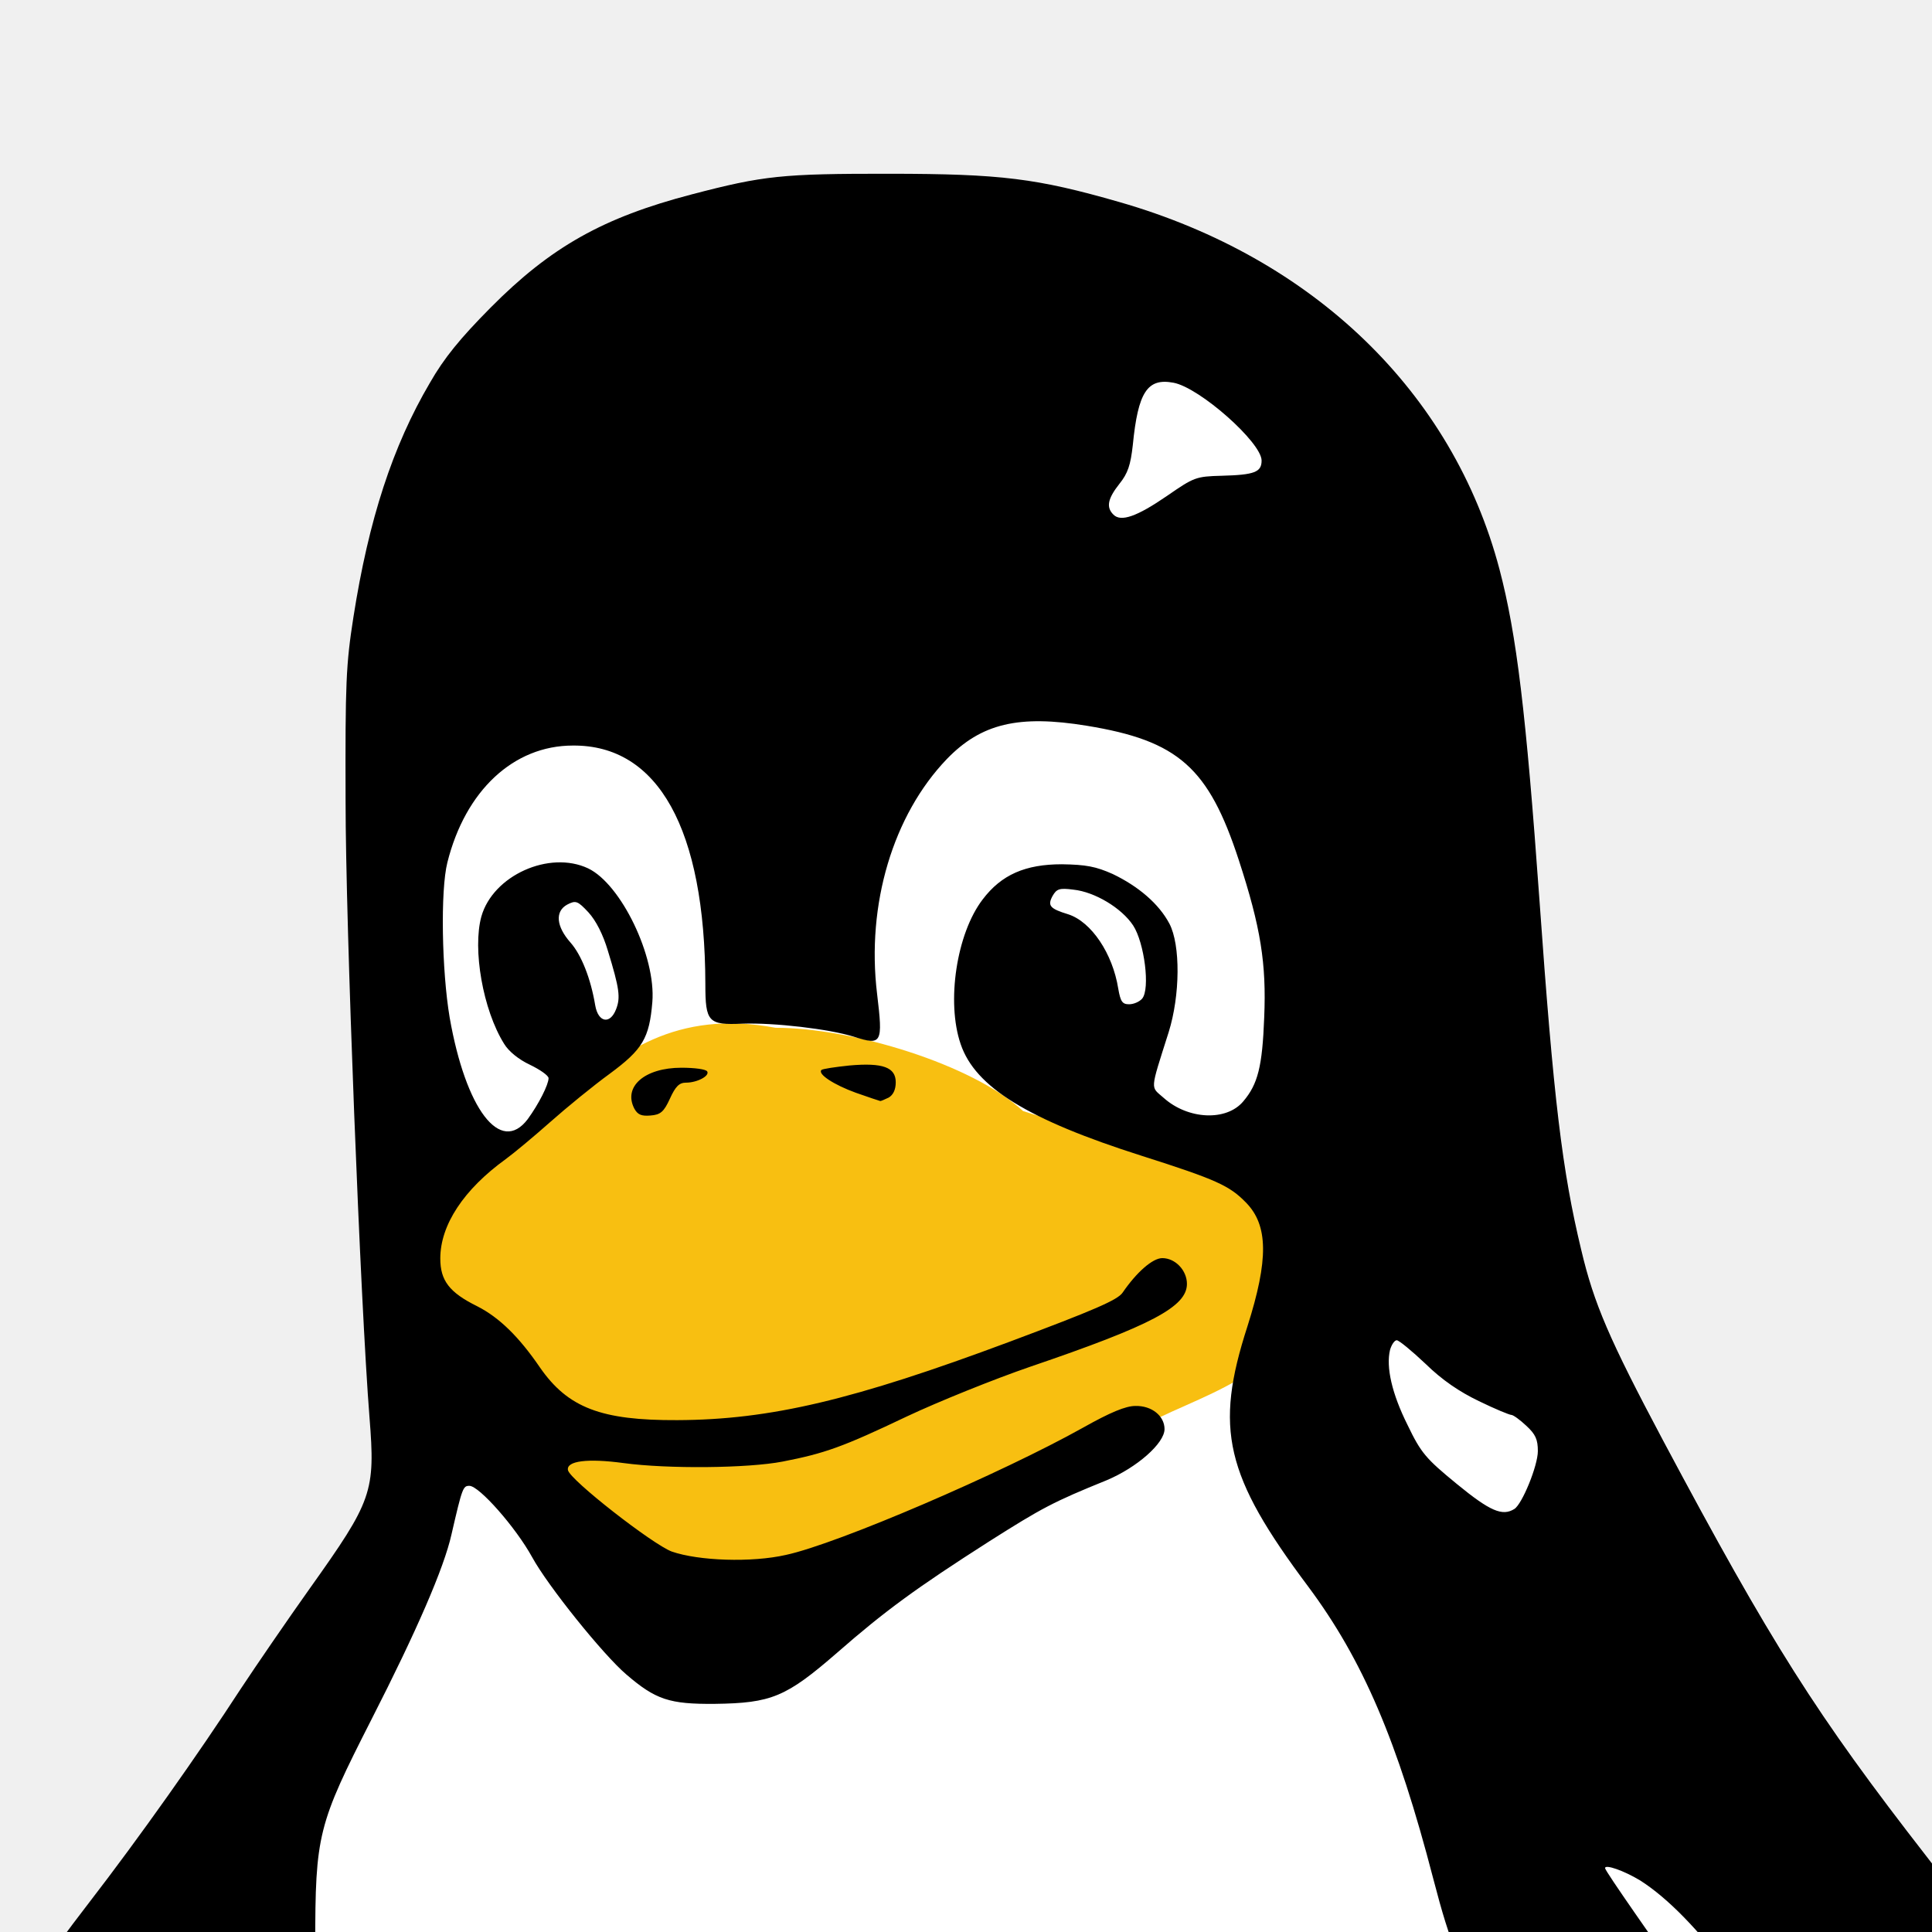
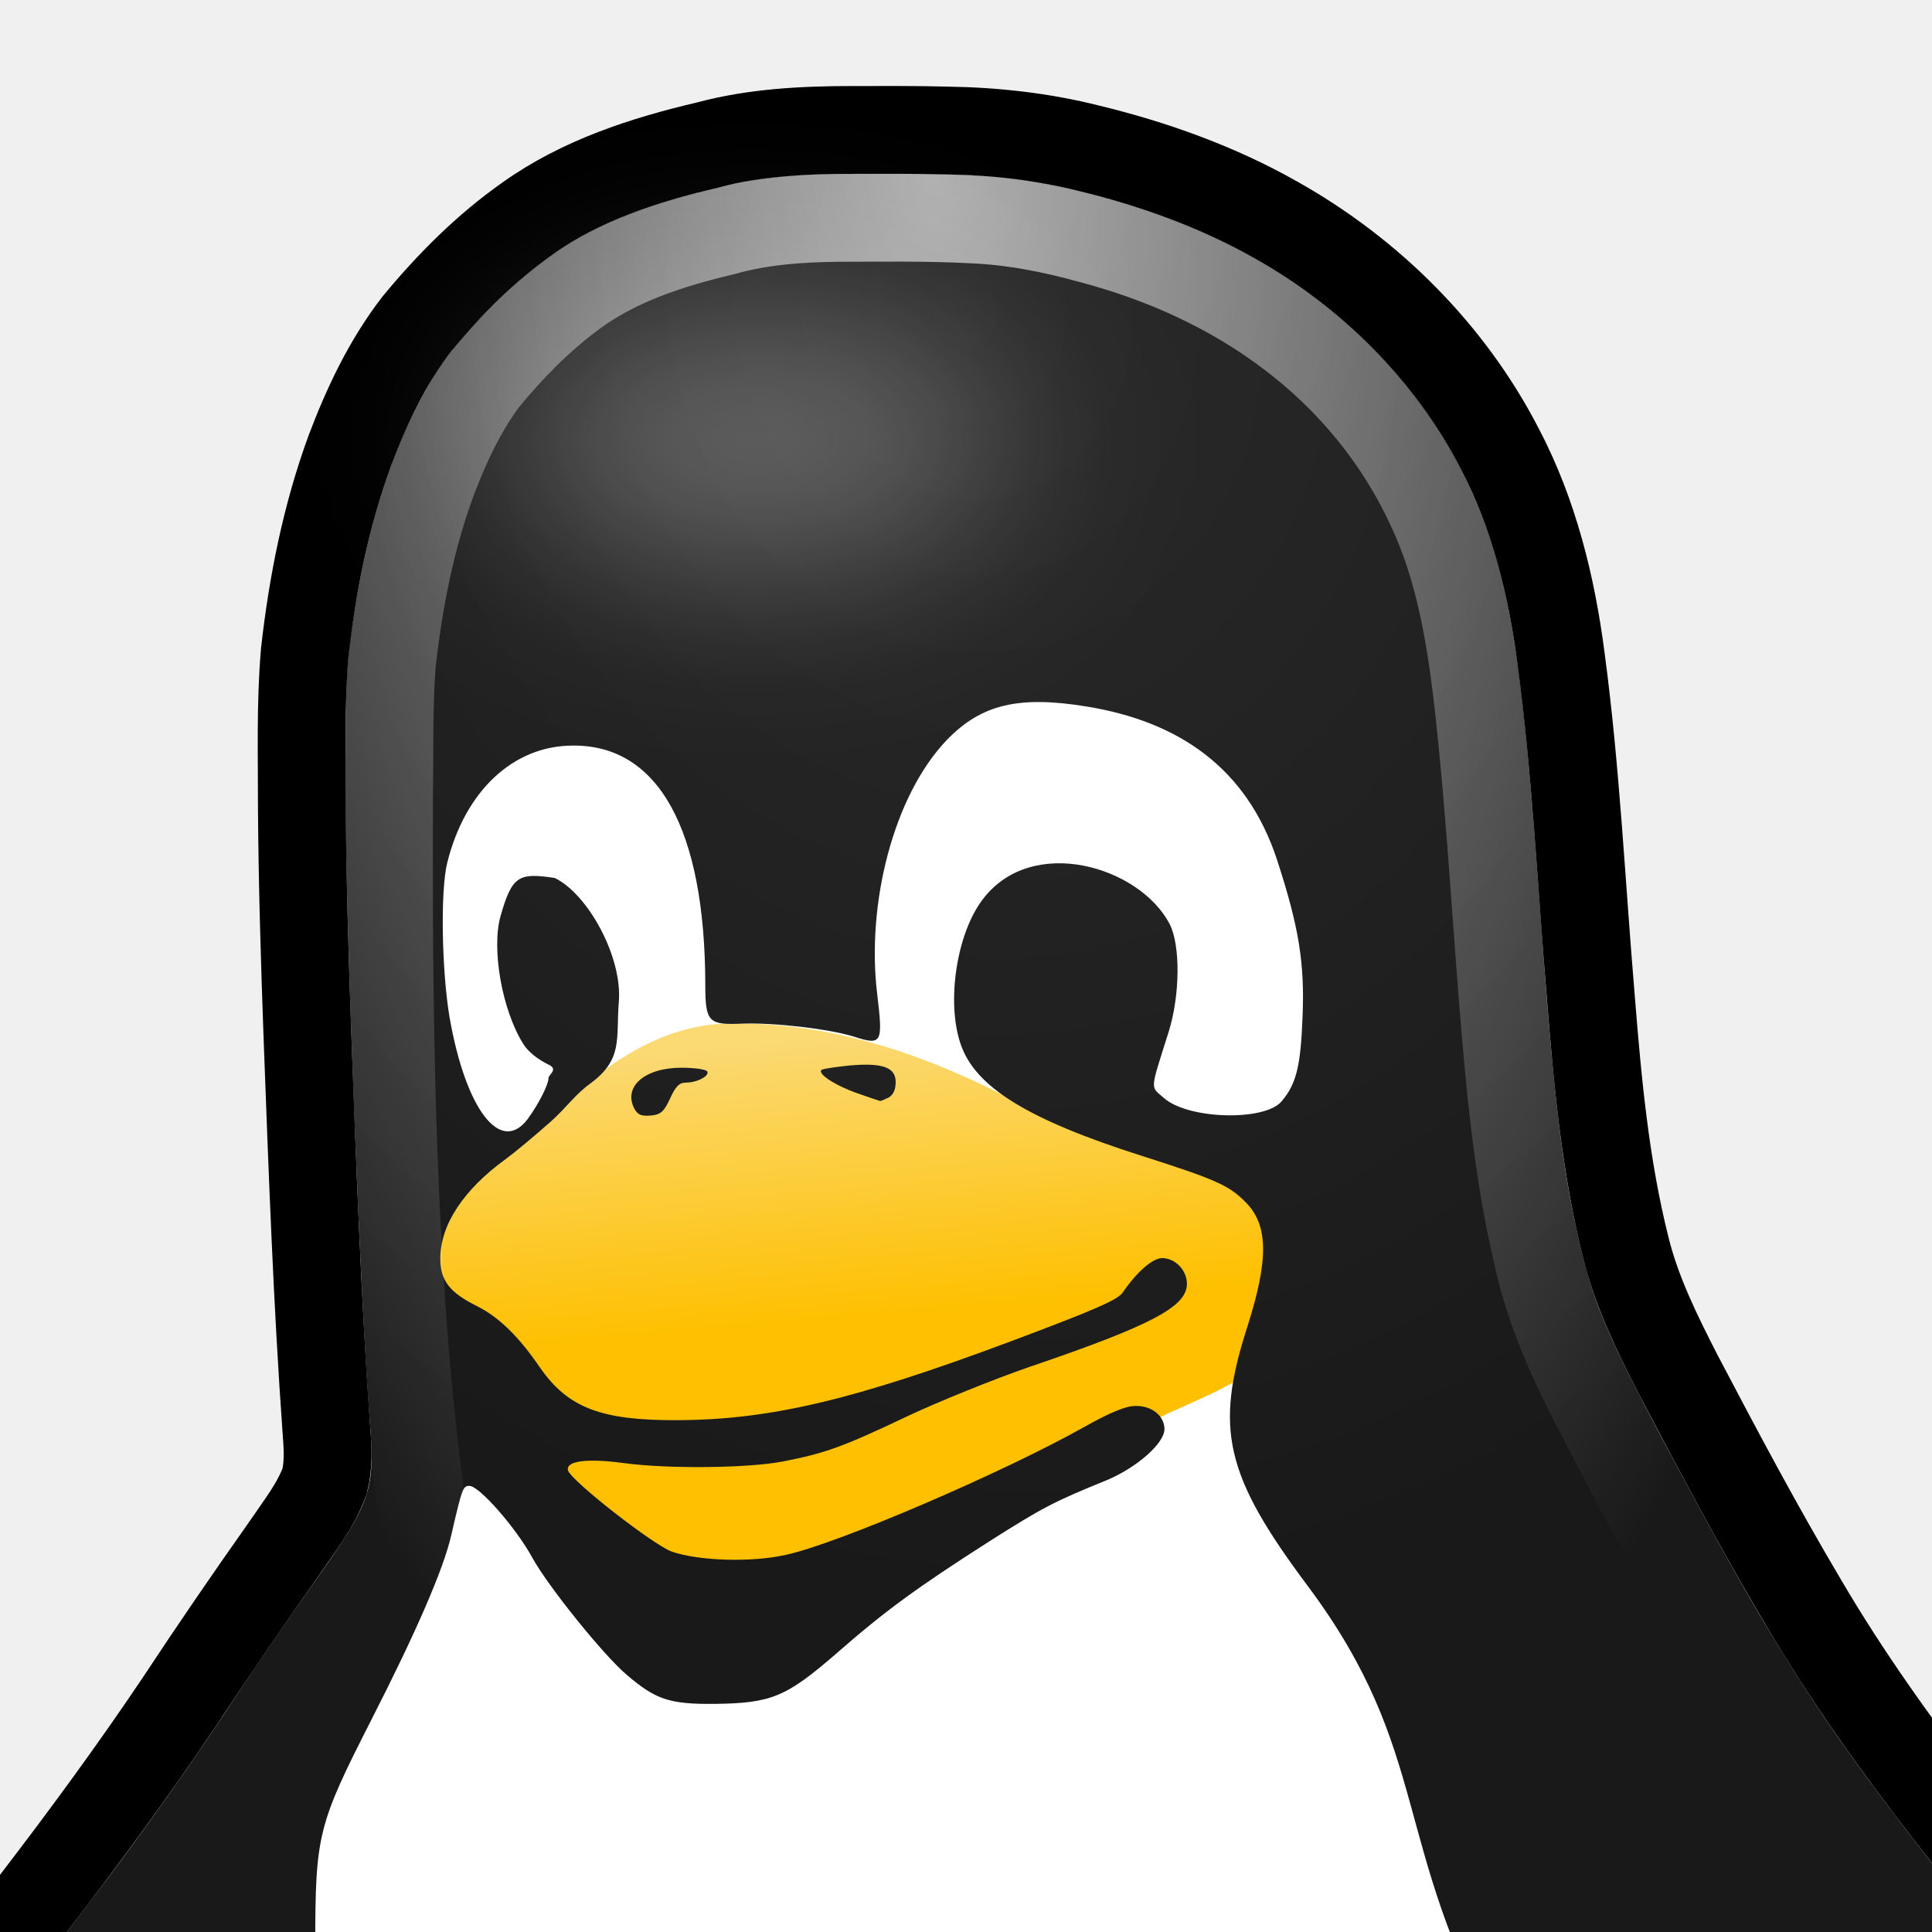
- <svg xmlns="http://www.w3.org/2000/svg" width="22" height="22" viewBox="0 0 22 22" version="1.1" id="svg1" xml:space="preserve">
-   <defs id="defs1" />
+ <svg xmlns="http://www.w3.org/2000/svg" xmlns:xlink="http://www.w3.org/1999/xlink" width="22" height="22" viewBox="0 0 22 22" version="1.1" id="svg1" xml:space="preserve">
+   <defs id="defs1">
+     <linearGradient id="linearGradient2">
+       <stop style="stop-color:#ffffff;stop-opacity:0.634;" offset="0" id="stop1" />
+       <stop style="stop-color:#ffffff;stop-opacity:0;" offset="1" id="stop2" />
+     </linearGradient>
+     <linearGradient id="linearGradient9">
+       <stop style="stop-color:#fbd973;stop-opacity:1;" offset="0" id="stop9" />
+       <stop style="stop-color:#fec000;stop-opacity:1;" offset="1" id="stop10" />
+     </linearGradient>
+     <linearGradient id="linearGradient7">
+       <stop style="stop-color:#2a2a2a;stop-opacity:1;" offset="0" id="stop7" />
+       <stop style="stop-color:#191919;stop-opacity:1;" offset="1" id="stop8" />
+     </linearGradient>
+     <linearGradient id="linearGradient4">
+       <stop style="stop-color:#ffffff;stop-opacity:0.51;" offset="0" id="stop4" />
+       <stop style="stop-color:#ffffff;stop-opacity:0;" offset="1" id="stop5" />
+     </linearGradient>
+     <radialGradient xlink:href="#linearGradient2" id="radialGradient5" cx="328.175" cy="141.107" fx="328.175" fy="141.107" r="122.861" gradientTransform="matrix(0.1726402,2.166353,-1.173047,0.09348201,409.6918,-668.7139)" gradientUnits="userSpaceOnUse" />
+     <radialGradient xlink:href="#linearGradient7" id="radialGradient8" cx="273.028" cy="124.281" fx="273.028" fy="124.281" r="167.139" gradientTransform="matrix(-0.9794042,0.2019096,-0.2346292,-1.138117,602.021,161.8741)" gradientUnits="userSpaceOnUse" />
+     <radialGradient xlink:href="#linearGradient4" id="radialGradient5-4" cx="322.247" cy="141.934" fx="322.247" fy="141.934" r="122.861" gradientTransform="matrix(0.1726402,2.166353,-1.173047,0.09348201,409.6918,-668.7139)" gradientUnits="userSpaceOnUse" />
+     <linearGradient xlink:href="#linearGradient9" id="linearGradient10" x1="288.785" y1="183.893" x2="292.384" y2="225.662" gradientUnits="userSpaceOnUse" />
+     <filter style="color-interpolation-filters:sRGB" id="filter10" x="-0.446" y="-0.793" width="1.892" height="2.586">
+       <feGaussianBlur stdDeviation="19.438" id="feGaussianBlur10" />
+     </filter>
+   </defs>
  <g id="layer1">
    <g id="g1" transform="matrix(0.07649992,0,0,0.07649992,-12.36739,-2.263109)" style="stroke-width:13.072">
-       <path fill="#ffffff" d="m 495,294.4 c -16.1,0 -18.8,0.2 -29.5,3 -13.2,3.5 -20.9,7.9 -29.9,17 -4.6,4.5 -6.9,7.4 -9.1,11.1 -5.5,9.5 -9.1,20.3 -11.3,34.9 -1.2,7.1 -1.3,9.7 -1.2,27.3 0,18.5 2.2,74.9 3.5,91.8 0.9,11.2 0.5,12.4 -8.9,25.5 -3.3,4.6 -7.9,11.3 -10.2,14.9 -6.3,9.7 -15.2,22.2 -22.5,31.8 -13.5,17.4 -16.9,23.8 -25.4,46.9 -8.2,22.6 -13.2,33.8 -25.3,57.3 -6.2,11.8 -7.8,16.8 -8.1,25.2 -0.4,7.2 0.6,17.2 1.7,19 0.9,1.2 2,1.5 4.2,0.9 -0.3,0.3 -0.5,0.5 -0.7,0.6 -3.5,2.3 -7.5,7.2 -10,13.4 -0.1,0.1 -0.1,0.3 -0.2,0.4 -0.9,1.4 -1.9,3.8 -3.1,7.5 -3.6,10.2 -6.6,14.7 -12,17.6 -4.6,2.5 -8.7,3.1 -20.7,3.1 -12.4,0 -15.1,0.6 -18.8,3.8 -6.6,5.6 -7.6,16.7 -3.1,32.1 4.1,13.9 3.9,20.3 -1.4,35.9 -2.9,8.6 -3.3,10.4 -3.3,14.1 0,2.8 0.3,4.9 0.9,6.2 1.3,2.7 5.4,6 9.4,7.7 4.5,1.7 27.1,7.3 43.3,10.5 25.1,5.1 34.1,7.8 57.4,17.1 20.7,8.2 29.5,11.2 36.5,12.3 3.3,0.5 10.1,-0.1 13.2,-1.3 3.7,-1.3 7.2,-3.7 14.9,-10.2 13.6,-11.4 21,-15 36.2,-17.4 5.7,-0.9 10.9,-1 54.4,-1 26.4,0 49.7,0.2 51.8,0.5 4.9,0.6 6.8,2.2 10.9,9.4 6.3,11.3 14,16.3 28,18.4 6.6,1 17.9,1.1 23.1,0.3 11.4,-1.9 17.1,-5.3 30,-18.2 15,-15.1 29,-24.6 48.7,-33.2 10,-4.4 14.5,-6.9 26.3,-14.9 14.5,-9.8 17.3,-12.9 17.3,-19.3 0,-6.7 -3.6,-10.9 -16.9,-19.7 -12.7,-8.4 -18.4,-13.5 -23.7,-21.3 -3.7,-5.5 -5,-9.7 -5.5,-17.9 -0.2,-3.8 -0.6,-6.4 -1.1,-8 -0.5,-5.7 -2.8,-12.2 -6.9,-14.3 -5.7,-3 -7.7,-2.1 -9.6,-0.9 6.4,-7.2 8.5,-10.6 10.6,-16.8 3.7,-11 2.9,-23.3 -3.5,-55.3 -7.4,-37.2 -20,-63.8 -46,-97.2 -16.5,-21.3 -23.2,-31.9 -39.3,-62.1 -8,-15.1 -10.3,-20.3 -12.2,-28.4 -2.8,-11.7 -4.1,-22.2 -6.2,-52.1 -2,-27.9 -3.4,-39.4 -6,-49.1 -6.9,-26.4 -27.6,-46.4 -56.5,-54.7 -12.3,-3.5 -17.6,-4.2 -34.2,-4.2 z" transform="translate(-200.8403,-238.943)" id="path1" style="stroke-width:13.072" />
-       <path fill="#f8bf11" d="m 552,300.4 c 0,25.1 -29.9,30.4 -44.4,39.4 -13.5,12.5 -91.2,47.8 -111.8,47.8 -33.1,-7 -73.4,-56.4 -78.6,-89.2 0,-19.1 24.3,-34.4 37.9,-46.9 13.5,-12.5 29.1,-24.3 55.7,-19.3 20.6,0 52.8,9.8 66.3,22.3 27,9 74.9,14.8 74.9,45.9 z M 7.597,971.1 c 30.75,14 102.4,31.9 127.6,34.9 16.9,7 128.5,33 154.2,33 38.1,-27 44.4,-67.9 33.7,-109.3 -47.5,-76.7 -84.2,-177.2 -173,-211.8 -8.9,4.4 -16.2,16.3 -19.4,18.3 -6.4,4.1 -13.5,13 -18,24.1 -4.7,11.6 -9,25.8 -14.24,46.5 -10.26,20.6 -52.15,2 -80.84,17 -10.46,31.7 7.39,109.9 -10.02,147.3 z M 834.2,853.6 c 19.2,15.7 49.3,27.4 62.9,53.5 -25.9,30.9 -48.2,41.8 -81,57.4 -45,21.4 -73.2,41.5 -93.8,55.5 -20.6,18 -68.4,29 -90.1,26 -13.7,-9 -29.1,-118.3 -24.1,-154 0,-19 -23.3,-95.1 14,-141.5 36.1,-6.9 67.1,26.1 90,48.6 18.9,-12.7 48.8,-32.2 71.4,-37.1 7.4,-1.7 7.7,-9.4 23.2,-1.3 7.4,3.9 11.7,16.1 12.5,26.5 1.3,16.8 3,52.4 15,66.4 z" transform="matrix(0.55569,0,0,0.55569,48.8281,53.5394)" id="path2" style="stroke-width:13.072" />
-       <path d="m 265.5,1063 c -12.6,-2 -28.5,-7 -65.7,-22 -42,-17 -58.1,-21 -103.3,-31 C 67.4,1005 26.59,994.5 18.62,991.3 11.41,988.4 3.92,982.4 1.63,977.5 0.562,975.3 0,971.4 0,966.4 c 0,-6.8 0.725,-9.8 5.962,-25.3 9.516,-28.2 9.976,-39.7 2.577,-64.7 -8.194,-27.7 -6.277,-47.7 5.529,-57.8 6.67,-5.7 11.53,-6.7 33.8,-6.7 21.64,0 28.95,-1.1 37.33,-5.7 9.65,-5.3 15.08,-13.3 21.48,-31.7 4.1,-11.9 6.8,-16.6 9.4,-16.6 2.1,0 3.9,5.2 3.9,11.5 0,5.6 -6.3,29.2 -9.4,35.3 -3.3,6.6 -7.8,11.7 -12.99,14.7 -9.68,5.7 -28.33,7.2 -48.79,4.1 -13.07,-2.1 -20.57,-1.6 -25.57,1.4 -7.4,4.5 -8.61,14.6 -3.24,27.1 10.4,24.1 12.39,29.3 14.59,37.4 2.61,9.7 3.03,18.2 1.39,28.3 -1.63,10 -4.5,16.3 -12.99,28.2 -4.38,6.2 -8.39,12.8 -8.92,14.8 -1.5,5.4 0.71,9.5 6.67,12.6 5.06,2.5 77.22,21.2 128.2,32.7 15.7,4 44.3,11 63.5,16 19.3,5 39.3,9 44.5,10 16.1,2 31,0 41.3,-6 14.3,-9 24.3,-29.7 25.5,-53.8 0.8,-15.9 -2.7,-30.2 -12,-48.7 -7.1,-14.2 -10.6,-19.7 -44.3,-70.6 -59.5,-89.6 -85.3,-119.5 -107.3,-124.1 -7.1,-1.4 -11.8,-0.6 -21.3,3.7 -9.1,4.1 -12.2,4.3 -14.4,1 -2.1,-3.2 -3.8,-21.1 -3.2,-34.1 0.7,-15.1 3.6,-24.1 14.6,-45.5 21.8,-42.2 30.7,-62.4 45.6,-103 15.3,-41.6 21.5,-53.1 45.6,-84.5 13.2,-17.1 29.2,-39.7 40.5,-57.1 4.3,-6.5 12.6,-18.6 18.5,-26.9 16.8,-23.6 17.6,-25.8 16,-45.9 -2.4,-30.3 -6.4,-131.9 -6.4,-165.1 -0.1,-31.6 0.1,-36.4 2.1,-49.2 4.1,-26.16 10.5,-45.79 20.5,-62.79 3.8,-6.64 8.1,-11.89 16.2,-20.07 16.2,-16.34 30.2,-24.18 53.9,-30.38 19.3,-5.052 24.2,-5.554 53.1,-5.528 29.8,0.026 39.3,1.205 61.5,7.583 52,14.94 89.3,50.96 101.8,98.39 4.6,17.5 7.1,38.3 10.7,88.5 3.8,53.7 6.1,72.6 11.2,93.8 3.4,14.4 7.5,23.9 21.9,51 29,54.4 41,73.4 70.7,111.6 46.8,60.2 69.4,108 82.8,175 11.5,57.6 12.9,79.7 6.3,99.6 -4,12 -7.9,18 -21.6,33.1 -28.8,31.9 -60.9,51.9 -82.9,51.9 -20,0 -38.3,-13.6 -51.4,-38.3 -6.1,-13.6 -5.3,-24.5 -22.8,-20.6 -8.5,2.3 -15.5,12.6 -17.6,25.9 -1.6,9.5 -1.3,45.9 0.4,55 0.7,4.1 3.1,16.3 5.1,27 3.6,18.5 3.8,20.5 3.8,39.5 0,17.5 -0.4,22.8 -3.3,42 -2.7,18 -3.2,24.2 -2.9,34 0.4,11.4 0.6,12.5 4,19.6 4.1,9 13.1,19 20.9,24 17.2,11 41.2,12 61.4,2 5.7,-3 14,-9 28,-20 22.7,-18.4 39.6,-30.1 52.4,-36.6 4.9,-2.4 16.7,-6.9 26.2,-10 39.4,-12.7 57.4,-20.3 67.4,-28.6 11.9,-9.7 17.6,-20.2 15.5,-28.1 -2.7,-9.8 -14,-16.8 -37.1,-22.8 -17.4,-4.6 -21.6,-6.7 -28.7,-14.5 -6.3,-6.9 -11.2,-16.8 -14.8,-30 -3.5,-12.9 -4,-33.8 -1,-42 2.1,-5.8 4.2,-8.5 6.6,-8.5 2.8,0 4.2,4.9 5,18 1,14.6 3.3,22.3 10,32.1 9.5,14.1 19.6,23.2 42.5,38.4 23.9,15.8 30.5,23.4 30.5,35.5 0,11.5 -5.1,17.1 -31.1,34.6 -21.3,14.4 -29.3,19 -47.3,26.8 -35.5,15.5 -60.7,32.7 -87.8,59.7 -23.2,23 -33.3,30 -54,33 -9.3,1 -29.6,1 -41.5,-1 -25.2,-3 -38.9,-12 -50.4,-33 -7.3,-13 -10.7,-16 -19.5,-17 -3.8,0 -45.8,-1 -93.4,-1 -78.2,0 -87.6,1 -97.7,2 -27.4,5 -40.9,11 -65.3,31 -13.8,12 -20.1,16 -26.8,19 -5.5,2 -17.8,3 -23.7,2 z m 90.2,-64.5 c 2.2,-1.9 5.5,-6.3 7.4,-9.8 3,-5.6 3.4,-7.3 3.7,-15.9 0.7,-15.8 -2.7,-24.7 -13.9,-36.5 -7.7,-8.1 -8.8,-11.6 -4.4,-13.6 4.1,-1.8 9.3,0.5 18.6,8.3 17.6,14.9 28,17.4 66.4,16.6 41.3,-1 63.8,-5.3 86.5,-16.7 14.7,-7.4 24.4,-15.8 36.7,-32.1 8.7,-11.4 12.6,-15.3 17.5,-17.3 8.1,-3.4 12.4,3.2 12.2,18.9 -0.1,7.3 -0.9,11.9 -4.2,24.1 -9,32.5 -11.8,50.8 -9.3,60.1 1.5,5.4 6.2,9.5 10.5,9.1 3,-0.3 3.1,-0.5 3.9,-6.3 0.4,-3.3 2.1,-14.5 3.8,-25 1.6,-10.4 3.6,-23.9 4.5,-30 2.1,-15.8 3.7,-64.8 3.8,-118 0.1,-45.9 0.1,-46 2.5,-53 1.9,-5.4 3.6,-8.1 7.5,-12 6.1,-6 11.8,-8.2 24.7,-9.1 l 8.6,-0.7 1.2,-6.1 c 2.9,-13.9 11.2,-21.8 27.6,-26.2 5.3,-1.4 10.6,-1.9 22,-1.9 16.5,0 21.1,1 36,8.2 6.7,3.2 12.5,4.3 12.5,2.4 0,-1.5 -8.1,-9.1 -14.6,-13.7 -3.4,-2.5 -9.3,-5.7 -13,-7.2 -5.1,-2.1 -7,-3.4 -7.2,-4.9 -0.2,-1.2 1.3,-7.9 3.3,-15 5.8,-21 7.7,-34.3 7.8,-54.3 0.2,-32.9 -5.6,-54.7 -24.7,-91.6 -17.7,-34.2 -36.4,-59.3 -51.2,-68.7 -4.3,-2.6 -9.4,-4.4 -9.4,-3.3 0,0.4 3.6,5.7 7.9,11.9 20.4,28.9 41.6,65.8 50.6,88.3 7.3,18 12.8,42.4 14.5,64.6 2.9,36.4 -7,67.5 -24,75.1 -3.4,1.6 -7.2,2.2 -15.5,2.4 -13.2,0.5 -15,-0.2 -18.5,-7.2 l -2.5,-5 -0.6,-40 c -1.1,-68.1 -4.3,-79.7 -40,-144.2 -11,-19.8 -13.2,-25 -17.9,-43 -9.6,-37 -18.9,-58.7 -33.5,-78.3 -22.3,-29.8 -25.2,-42.2 -16.3,-69.7 5.7,-17.9 5.6,-27.1 -0.4,-33.2 -4.4,-4.5 -7.8,-6.1 -27.9,-12.5 -30.5,-9.7 -44.6,-18.4 -48.5,-29.9 -3.9,-11.3 -1.1,-29.7 5.9,-38.8 5,-6.6 11.4,-9.4 21.2,-9.4 6.5,0.1 9.1,0.6 13.6,2.6 6.9,3.3 12.4,8 15.2,13.3 3,5.7 2.9,19.2 -0.2,29.1 -5.1,16.1 -4.9,14.4 -1.3,17.6 6.5,5.8 16.8,6.3 21.3,0.9 3.9,-4.6 5.1,-9.3 5.6,-22.5 0.6,-14.4 -0.9,-24 -6.8,-42.1 -8.1,-24.8 -16.2,-32 -40.7,-36 -18.3,-3 -28.3,-0.6 -37.5,8.9 -14.4,15 -21.6,38.9 -18.7,62.9 1.6,13.3 1.3,13.9 -6.2,11.5 -6.7,-2.1 -21.4,-3.8 -29.9,-3.5 -9.1,0.4 -9.9,-0.4 -9.9,-10.6 -0.1,-41.5 -12.6,-64.1 -35.5,-63.9 -15.9,0 -28.8,12.1 -33.6,31.3 -1.9,7.5 -1.5,29 0.6,41.5 4.3,24.6 13.6,36.9 20.9,27.3 3,-4.1 5.6,-9.3 5.6,-11 0,-0.7 -2.3,-2.3 -5,-3.6 -3,-1.4 -5.7,-3.6 -6.9,-5.6 -5.7,-9.1 -8.5,-25.4 -6.1,-34.1 3.1,-11 18.2,-17.8 28.6,-12.9 8.8,4.2 18.2,23.6 17.2,35.8 -0.8,9.7 -2.6,12.7 -11.4,19.2 -4.4,3.2 -11.5,9 -15.9,12.9 -4.4,3.9 -9.8,8.4 -12,10 -11.2,8.1 -17.5,17.6 -17.5,26.6 0,5.9 2.4,9.1 9.9,12.8 5.9,3 11.2,8.2 16.8,16.4 7.5,10.8 16.4,14.2 36.8,14.1 24.9,-0.1 47.2,-5.4 89,-21 22.7,-8.5 29,-11.2 30.3,-13.2 3.7,-5.4 8,-9.2 10.6,-9.2 3.5,0 6.6,3.3 6.6,6.9 0,6.1 -9.4,11.1 -42,22.2 -9.6,3.3 -24.5,9.3 -33,13.3 -17.2,8.2 -22,9.9 -33.3,12.1 -9.3,1.8 -30.8,2 -42.6,0.4 -9.6,-1.3 -15.4,-0.6 -14.9,1.9 0.5,2.6 22.7,19.9 27.8,21.8 7.2,2.5 21.4,3 30.6,0.9 13.9,-3 57.8,-21.9 79.6,-34.1 7.3,-4.1 11.4,-5.8 14,-5.8 4.4,-0.1 7.8,2.7 7.8,6.2 0,3.8 -7.4,10.3 -15.5,13.7 -14.3,5.8 -17.3,7.4 -31.5,16.4 -19.4,12.4 -27.9,18.6 -40.7,29.8 -13.7,11.9 -17.6,13.5 -32.8,13.7 -12.1,0.1 -15.8,-1.1 -23.7,-7.9 -6.2,-5.3 -21,-23.7 -25.2,-31.4 -4.4,-8 -14.2,-19.1 -16.8,-19.1 -1.7,0 -1.9,0.4 -4.8,13 -2,9 -9.4,26 -21.4,49.5 -14.4,28.3 -15.1,30.8 -15.1,60.5 0,24.8 0.6,22.7 -11.5,39.5 -14.8,20.8 -37.8,75.1 -43.3,102.5 -4.2,20.5 -7.1,55.4 -6.3,75 0.6,15.6 -0.2,20.2 -3.9,22.5 -3.8,2.4 -8.3,-0.1 -17.6,-9.3 -14.6,-14.7 -19.3,-26.9 -19.2,-50.2 0.1,-14.8 1.4,-26.2 4.3,-37.2 2.5,-9.4 2.6,-12.1 0.3,-11.6 -2.4,0.4 -7.8,11.5 -10.4,21.4 -1.6,5.9 -2.2,12 -2.6,24.4 -0.4,15.2 -0.3,17.4 2.1,28 3,13.3 8.7,25.7 16.6,36.1 12.1,16 73.4,70.4 114.2,101.5 9.8,7.4 20.7,16.7 24.3,20.6 21.6,23.4 17.4,44.8 -12.1,61.3 -4.6,2.6 -8.4,4.9 -8.4,5.1 0,0.2 3.8,5.5 8.4,11.6 16.9,22.8 26.7,39.5 30.1,51.2 2.3,7.7 2.2,18.8 -0.3,25.9 -1,3.2 -1.6,5.8 -1.2,5.8 0.4,0 2.5,-2 4.7,-3.5 z M 373,253.9 c -3.1,-5.9 2.7,-11 12.6,-11 3.5,0 6.6,0.4 6.9,1 0.7,1.2 -2.7,3 -5.7,3 -1.8,0 -2.8,1 -4.3,4.3 -1.6,3.5 -2.5,4.3 -5.2,4.5 -2.4,0.2 -3.4,-0.2 -4.3,-1.8 z m 59.3,-4.3 c -5.8,-2.1 -10.3,-5 -9.2,-6.1 0.3,-0.3 3.7,-0.8 7.5,-1.2 9,-0.8 12.4,0.5 12.4,4.5 0,2 -0.7,3.4 -1.9,4.1 -1.1,0.5 -2.1,1 -2.3,0.9 -0.1,0 -3.1,-1 -6.5,-2.2 z M 224.1,529.9 c 9.6,-9.9 12.3,-14.9 11.7,-22 -0.3,-4.9 -2.2,-6.6 -6.2,-5.6 -2.9,0.7 -4.5,3.7 -7.1,12.8 -1.1,4.4 -2.9,7.3 -7,11.9 -5.5,6.2 -6.5,8.5 -4.3,10.7 2.3,2.3 4.2,1.2 12.9,-7.8 z M 608.7,361.1 c 2.1,-1.3 6.3,-11.6 6.3,-15.5 0,-3.1 -0.6,-4.5 -3.1,-6.8 -1.7,-1.6 -3.5,-2.9 -4,-2.9 -0.5,0 -4.4,-1.6 -8.7,-3.7 -5.2,-2.5 -9.8,-5.6 -14.3,-10 -3.6,-3.4 -7.1,-6.3 -7.7,-6.3 -0.6,0 -1.4,1.2 -1.8,2.6 -1.1,4.6 0.5,11.7 4.7,20.1 3.6,7.5 4.9,9 13.2,15.8 8.9,7.3 12.2,8.7 15.4,6.7 z M 368.1,227.2 c 1.2,-3.1 0.9,-5.5 -2.2,-15.6 -1.3,-4.4 -3.2,-8.1 -5.2,-10.3 -2.9,-3.1 -3.4,-3.3 -5.7,-2.1 -3.3,1.8 -3,5.8 0.9,10.2 2.9,3.3 5.4,9.6 6.6,16.8 0.8,4.6 4,5.2 5.6,1 z M 509,224.4 c 2.2,-2.6 0.6,-15 -2.4,-19.6 -3.1,-4.7 -10.3,-9 -16,-9.6 -3.8,-0.5 -4.5,-0.2 -5.6,1.7 -1.4,2.6 -0.7,3.4 4.2,4.9 6.2,2 11.9,10.5 13.4,19.9 0.6,3.5 1.1,4.2 2.9,4.2 1.3,0 2.8,-0.7 3.5,-1.5 z m 6.7,-134.7 c 7.2,-4.97 7.7,-5.19 14.6,-5.37 8.8,-0.23 10.7,-0.97 10.7,-4.07 0,-4.83 -16.6,-19.55 -23.6,-20.85 -7,-1.32 -9.5,2.48 -10.9,16.71 -0.6,5.32 -1.3,7.54 -3.6,10.39 -3.1,3.93 -3.6,6.24 -1.6,8.22 2,2.05 6.3,0.54 14.4,-5.03 z" transform="matrix(0.55569,0,0,0.55569,48.8281,53.5394)" id="path3" style="stroke-width:13.072" />
+       <path id="path1" style="stroke-width:13.072;fill:#ffffff" d="M 294.121 55.421 C 278.021 55.421 275.332 55.608 264.632 58.408 C 251.432 61.908 243.735 66.311 234.735 75.411 C 230.135 79.911 227.821 82.817 225.621 86.517 C 220.121 96.017 216.536 106.818 214.336 121.418 C 213.136 128.518 213.036 131.111 213.136 148.711 C 213.136 167.211 215.334 223.621 216.634 240.521 C 217.534 251.721 217.123 252.926 207.723 266.026 C 204.423 270.626 199.837 277.311 197.537 280.911 C 191.237 290.611 182.318 303.123 175.018 312.723 C 161.518 330.123 158.14 336.523 149.64 359.623 C 148.36 363.151 147.152 366.391 145.989 369.453 L 485.297 369.453 C 477.439 347.855 466.014 328.466 448.533 306.008 C 432.033 284.708 425.34 274.117 409.24 243.917 C 401.24 228.817 398.936 223.626 397.036 215.526 C 394.236 203.826 392.932 193.317 390.832 163.417 C 388.832 135.517 387.433 124.021 384.832 114.321 C 377.933 87.921 357.232 67.908 328.332 59.608 C 316.032 56.108 310.721 55.421 294.121 55.421 z " />
+       <path id="path2" style="fill:url(#linearGradient10);fill-opacity:1;stroke:none;stroke-width:7.264;stroke-opacity:1" d="m 269.475,181.928 c -12.098,0.646 -20.145,8.565 -28.796,16.048 -9.097,5.607 -12.54,12.963 -15.46,22.06 7.087,15.999 18.569,35.845 7.763,18.38 5.794,9.221 13.139,17.563 22,23.943 9.841,7.81 17.739,6.273 28.853,2.849 16.535,-5.898 37.527,-15.67 46.158,-22.099 1.72,-1.496 3.886,-2.317 5.91,-3.31 5.351,-2.431 11.025,-4.634 15.307,-8.804 2.739,-2.707 4.403,-6.488 4.367,-10.355 0.083,-4.373 -1.931,-8.672 -5.232,-11.518 -4.463,-4.081 -10.232,-6.273 -15.865,-8.205 -5.022,-1.651 -10.302,-2.972 -15.256,-4.371 -4.941,-1.484 -23.988,-14.872 -48.552,-14.62 -0.399,-0.01 -0.797,1.1e-4 -1.196,0.003 z" />
+       <path id="path3" style="fill:url(#radialGradient8);fill-opacity:1;stroke-width:7.264" d="m 294.121,55.446 c -16.059,-0.014 -18.789,0.256 -29.514,3.064 -13.17,3.445 -20.946,7.822 -29.948,16.902 -4.501,4.546 -6.875,7.442 -8.987,11.132 -5.557,9.447 -9.109,20.364 -11.387,34.901 -1.111,7.113 -1.23,9.784 -1.174,27.344 0,18.449 2.215,74.896 3.549,91.733 0.889,11.169 0.451,12.391 -8.885,25.506 -3.279,4.612 -7.9,11.349 -10.289,14.961 -6.279,9.669 -15.158,22.233 -22.493,31.735 -13.392,17.449 -16.85,23.835 -25.352,46.952 -0.407,1.109 -0.808,2.185 -1.2,3.242 h 42.075 c 3.995,-8.91 8.247,-17.012 11.693,-21.855 6.724,-9.336 6.383,-8.176 6.383,-21.957 0,-16.504 0.398,-17.898 8.4,-33.624 6.668,-13.059 10.761,-22.496 11.872,-27.497 1.611,-7.002 1.736,-7.225 2.681,-7.225 1.445,0 6.874,6.175 9.319,10.621 2.334,4.279 10.571,14.493 14.017,17.438 4.39,3.779 6.45,4.447 13.174,4.391 8.446,-0.111 10.616,-0.996 18.229,-7.608 7.113,-6.224 11.84,-9.679 22.621,-16.57 7.891,-5.001 9.542,-5.892 17.489,-9.115 4.501,-1.889 8.604,-5.497 8.604,-7.608 0,-1.945 -1.87,-3.502 -4.315,-3.447 -1.445,0 -3.73,0.939 -7.787,3.217 -12.114,6.779 -36.521,17.277 -44.245,18.944 -5.112,1.167 -13.003,0.904 -17.004,-0.485 -2.79,-1.039 -14.782,-10.381 -15.421,-12.051 -0.004,-0.012 -0.023,-0.065 -0.025,-0.077 -0.278,-1.389 2.963,-1.769 8.298,-1.047 6.557,0.889 18.499,0.77 23.667,-0.23 6.279,-1.223 8.952,-2.158 18.51,-6.715 4.723,-2.223 12.997,-5.57 18.331,-7.404 18.115,-6.168 23.335,-8.942 23.335,-12.332 0,-2 -1.732,-3.83 -3.676,-3.83 -1.445,0 -3.816,2.105 -5.872,5.106 -0.722,1.111 -4.236,2.63 -16.851,7.353 -23.228,8.669 -35.617,11.612 -49.454,11.668 -11.336,0.056 -16.283,-1.837 -20.45,-7.838 -3.112,-4.557 -6.04,-7.448 -9.319,-9.115 -4.168,-2.056 -5.515,-3.845 -5.515,-7.123 0,-5.001 3.504,-10.281 9.727,-14.782 1.223,-0.889 4.219,-3.373 6.664,-5.54 2.445,-2.167 3.541,-3.972 5.986,-5.751 4.89,-3.612 3.752,-6.705 4.196,-12.096 0.556,-6.779 -4.659,-16.131 -9.549,-18.465 -5.352,-0.801 -6.353,-0.362 -8.076,5.751 -1.334,4.835 0.228,13.887 3.396,18.944 0.667,1.111 2.163,2.337 3.83,3.115 1.453,0.7 -0.141,1.559 -0.065,1.966 v 0.025 c 0,0.945 -1.448,3.824 -3.115,6.102 -4.057,5.335 -9.227,-1.495 -11.617,-15.165 -1.167,-6.946 -1.388,-18.887 -0.332,-23.055 2.667,-10.669 9.853,-17.387 18.689,-17.387 12.725,-0.111 19.654,12.453 19.71,35.514 0,5.668 0.458,6.094 5.515,5.872 4.723,-0.167 12.898,0.773 16.621,1.94 4.168,1.334 4.336,1.008 3.447,-6.383 -1.611,-13.337 2.389,-29.464 10.391,-37.799 5.112,-5.279 10.664,-6.62 20.833,-4.953 13.614,2.223 23.814,9.083 28.315,22.864 3.279,10.058 4.112,15.385 3.779,23.386 -0.278,7.335 -0.948,9.954 -3.115,12.51 -2.501,3.001 -13.929,2.712 -17.541,-0.511 -2,-1.778 -2.119,-0.832 0.715,-9.778 1.723,-5.501 1.795,-12.994 0.128,-16.161 -4.502,-8.522 -20.452,-13.295 -27.778,-3.625 -3.89,5.057 -5.461,15.294 -3.294,21.574 2.167,6.39 10.012,11.231 26.961,16.621 11.169,3.556 13.052,4.444 15.497,6.944 3.334,3.39 3.397,8.487 0.23,18.433 -4.946,15.281 -3.354,22.171 9.038,38.731 18.464,24.788 12.331,38.199 28.569,67.428 7.036,12.712 11.817,21.715 15.063,29.744 h 82.695 c -7.732,-19.04 -18.509,-36.736 -34.212,-56.934 -16.504,-21.227 -23.177,-31.785 -39.292,-62.015 -8.002,-15.059 -10.289,-20.338 -12.178,-28.339 -2.834,-11.781 -4.118,-22.268 -6.23,-52.109 -2,-27.896 -3.393,-39.448 -5.949,-49.173 C 377.912,87.99 357.203,67.961 328.307,59.659 315.97,56.115 310.68,55.461 294.121,55.446 Z m -2.834,132.634 c -0.88,-0.04 -1.916,-0.009 -3.166,0.102 -1.98,0.208 -3.783,0.47 -4.136,0.638 l -0.025,0.025 h -0.025 c -0.008,0.01 -0.044,0.066 -0.051,0.077 v 0.025 l -0.025,0.025 c -0.002,0.012 7.6e-4,0.064 0,0.077 6.4e-4,0.013 -0.002,0.064 0,0.077 0.186,0.743 2.439,2.112 5.208,3.115 1.889,0.667 3.544,1.225 3.6,1.225 h 0.025 0.025 c 0.189,-0.02 0.691,-0.268 1.225,-0.511 0.667,-0.389 1.047,-1.161 1.047,-2.272 0,-1.667 -1.061,-2.484 -3.702,-2.604 z m -28.186,0.434 c -5.501,0 -8.718,2.849 -6.996,6.127 0.5,0.889 1.041,1.107 2.374,0.996 1.5,-0.111 2.021,-0.557 2.911,-2.502 0.834,-1.834 1.374,-2.4 2.374,-2.4 1.459,0 3.093,-0.766 3.217,-1.404 v -0.025 c 2.6e-4,-0.011 7.6e-4,-0.066 0,-0.077 v -0.025 c -0.003,-0.011 -0.022,-0.066 -0.025,-0.077 v -0.025 l -0.025,-0.025 v -0.025 h -0.025 v -0.025 l -0.025,-0.025 c -0.405,-0.282 -2.016,-0.485 -3.779,-0.485 z" />
+       <path id="path4" style="fill:none;stroke:url(#radialGradient5);stroke-width:13.072;stroke-dasharray:none" d="m 286.594,62.014 c -5.823,0.049 -11.693,0.468 -17.32,2.059 -7.9,1.884 -15.865,4.427 -22.44,9.352 -4.935,3.659 -9.263,8.089 -13.141,12.836 -3.356,4.561 -5.754,9.753 -7.735,15.036 -3.151,8.636 -4.91,17.724 -5.941,26.84 -0.511,6.375 -0.338,12.777 -0.438,19.166 -0.11,26.565 0.119,53.159 2.067,79.663 1.324,17.268 3.333,34.554 7.51,51.389 3.489,13.899 8.598,27.629 17.01,39.343 6.395,8.988 14.83,16.486 24.455,21.866 12.458,7.007 26.46,10.72 40.479,13.032 17.303,2.801 34.85,3.64 52.351,4.082 26.258,0.563 52.523,0.115 78.783,-0.116 10.293,-0.095 20.586,-0.186 30.879,-0.278 -4.326,-7.797 -8.462,-15.713 -13.331,-23.192 -6.186,-9.712 -13.115,-18.92 -20.204,-27.985 -8.341,-10.882 -16.158,-22.19 -22.924,-34.125 -6.373,-10.997 -12.354,-22.218 -18.179,-33.513 -3.437,-6.776 -6.458,-13.834 -8.023,-21.298 -1.785,-7.512 -2.883,-15.168 -3.721,-22.838 -0.031,-0.342 -0.123,-1.194 -0.177,-1.732 -1.973,-19.603 -2.749,-39.313 -5.028,-58.887 -1.147,-9.442 -2.829,-18.983 -6.922,-27.647 -4.653,-10.133 -11.934,-18.997 -20.831,-25.699 -8.788,-6.696 -19.042,-11.305 -29.697,-14.111 -5.787,-1.619 -11.725,-2.778 -17.741,-3.016 -6.572,-0.351 -13.16,-0.236 -19.738,-0.227 z" />
+       <path id="path5" style="fill:none;stroke:#000000;stroke-width:13.072;stroke-dasharray:none" d="m 288.701,48.924 c -7.289,0.003 -14.654,0.351 -21.726,2.256 -9.39,2.201 -18.808,5.242 -26.735,10.896 -6.24,4.382 -11.666,9.838 -16.512,15.702 -4.373,5.66 -7.466,12.196 -9.986,18.857 -3.548,9.678 -5.572,19.859 -6.718,30.084 -0.664,7.778 -0.406,15.594 -0.423,23.39 0.082,11.194 0.425,22.427 0.825,33.566 0.746,19.796 1.434,39.509 2.86,59.284 0.183,2.323 0.287,4.785 -0.292,7.082 -1.296,3.604 -3.722,6.627 -5.843,9.767 -5.397,7.642 -10.689,15.356 -15.835,23.169 -6.695,9.966 -13.793,19.655 -21.099,29.18 -5.717,7.549 -11.133,15.404 -15.114,24.027 -1.221,2.582 -2.514,5.553 -3.505,7.973 -3.378,8.286 -6.321,16.741 -9.482,25.11 39.339,0.844 78.687,1.405 118.036,1.282 45.236,-0.109 90.469,-0.713 135.705,-0.919 33.209,-0.178 66.42,-0.199 99.629,-0.172 -3.719,-9.074 -7.389,-18.194 -12.022,-26.852 -8.065,-15.318 -18.065,-29.524 -28.725,-43.131 -7.799,-10.068 -15.228,-20.449 -21.671,-31.445 -6.554,-11.04 -12.58,-22.382 -18.548,-33.746 -3.115,-6.087 -6.191,-12.275 -7.838,-18.949 -3.047,-12.121 -4.204,-24.602 -5.194,-37.029 -1.438,-16.928 -2.205,-33.9 -4.466,-50.761 -1.394,-10.761 -4.032,-21.493 -9.104,-31.148 -7.394,-14.363 -19.308,-26.215 -33.363,-34.094 -8.684,-4.921 -18.162,-8.309 -27.842,-10.658 -6.878,-1.734 -13.965,-2.526 -21.05,-2.633 -4.654,-0.121 -9.31,-0.092 -13.965,-0.088 z" />
+       <ellipse style="font-variation-settings:normal;opacity:1;mix-blend-mode:normal;vector-effect:none;fill:#ffffff;fill-opacity:0.285;stroke:none;stroke-width:10.499;stroke-linecap:butt;stroke-linejoin:miter;stroke-miterlimit:4;stroke-dasharray:none;stroke-dashoffset:0;stroke-opacity:1;-inkscape-stroke:none;filter:url(#filter10)" id="path10" cx="279.313" cy="94.943" rx="52.288" ry="29.412" transform="matrix(0.7124196,0,0,0.6718542,75.19775,31.15504)" />
    </g>
  </g>
</svg>
